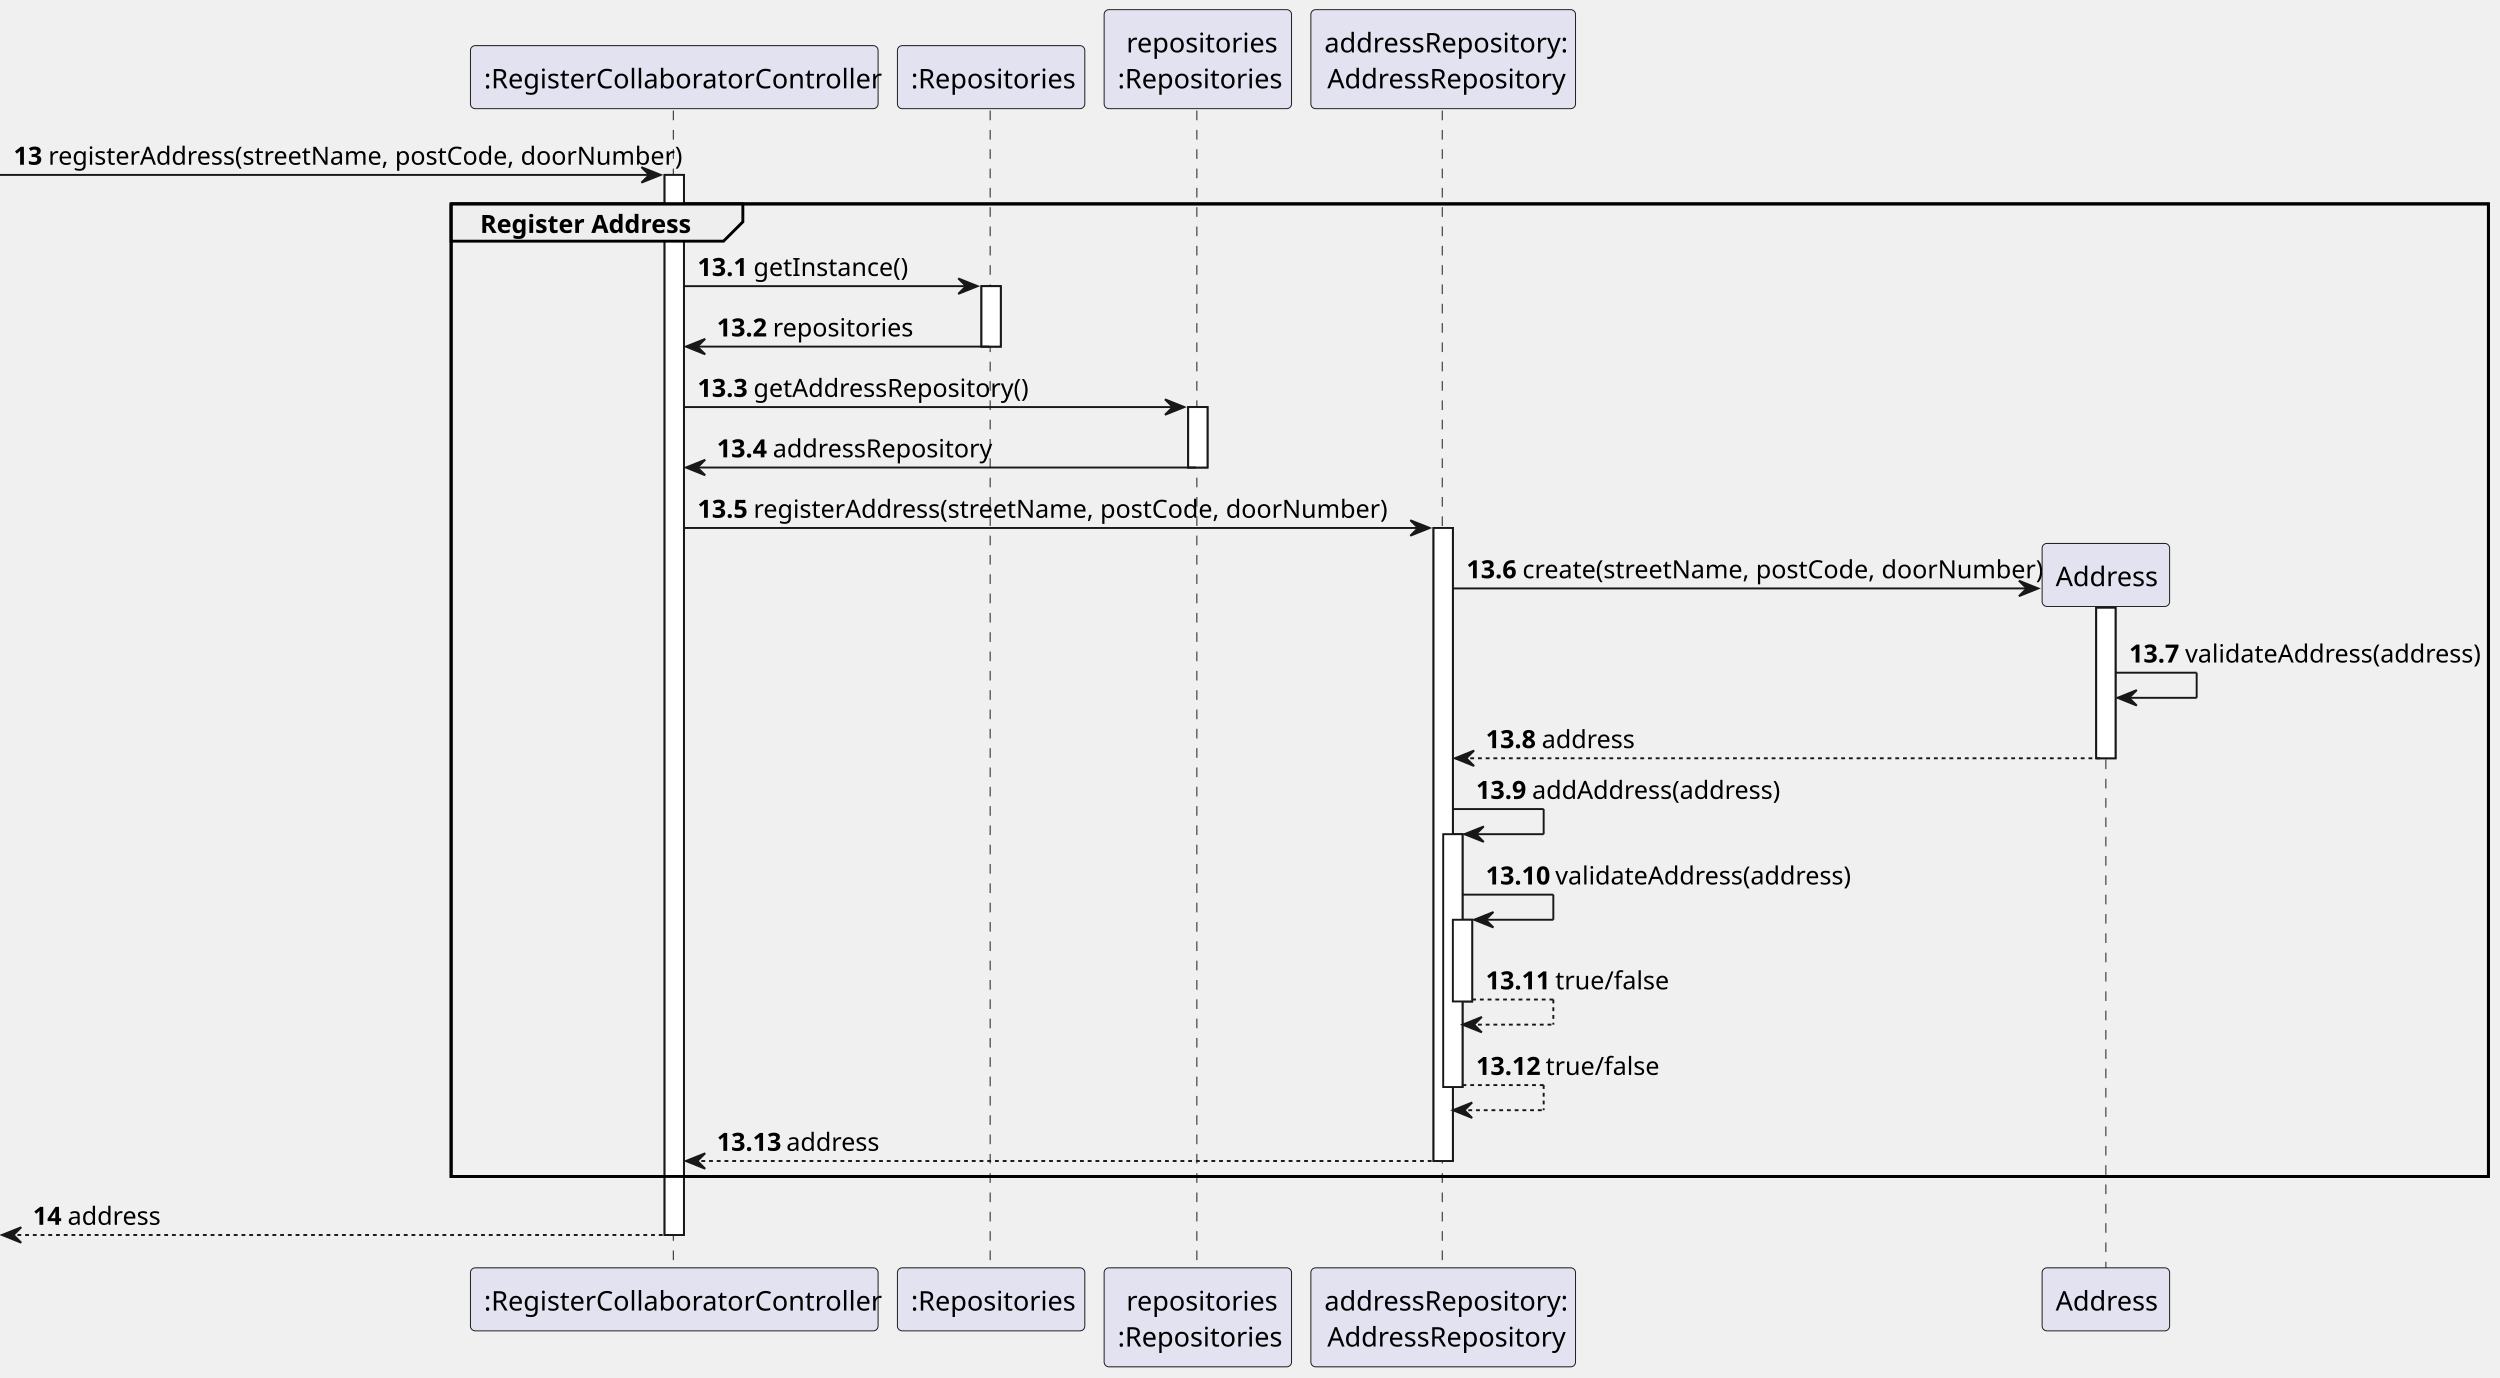
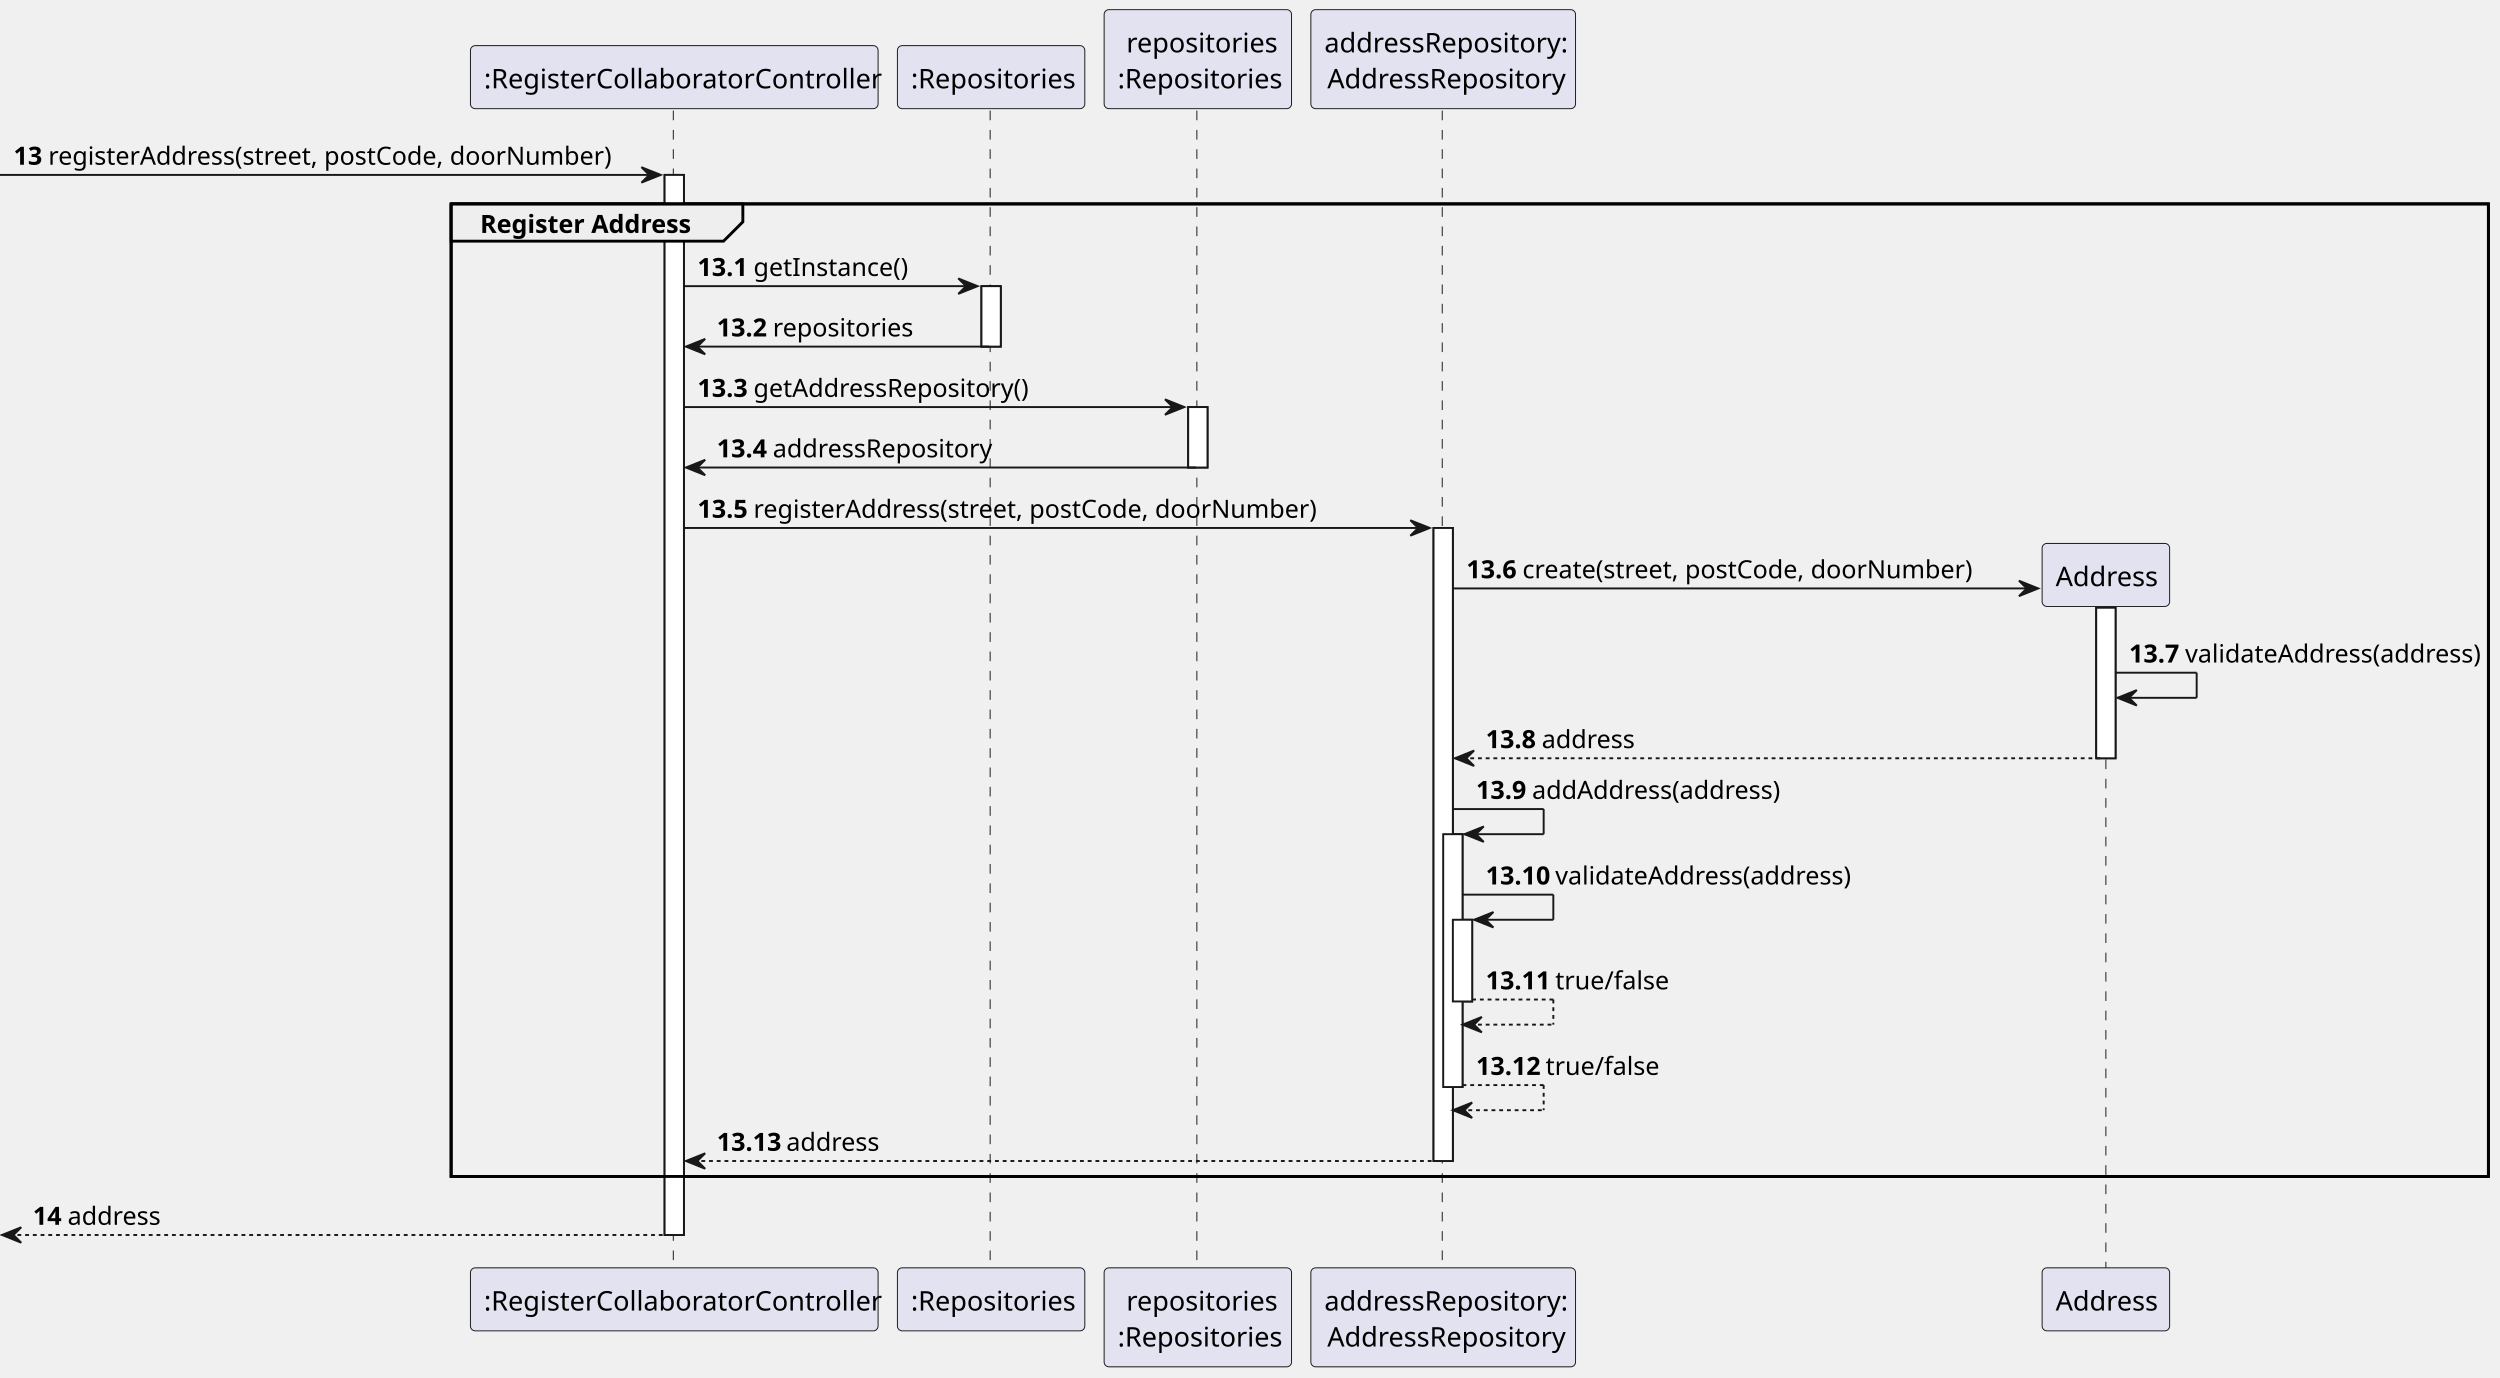
<svg xmlns="http://www.w3.org/2000/svg" contentStyleType="text/css" height="713px" preserveAspectRatio="none" style="width:1294px;height:713px;background:#FFFFFF;" version="1.1" viewBox="0 0 1294 713" width="1294px" zoomAndPan="magnify">
  <defs />
  <g>
    <rect fill="#FFFFFF" height="548.695" style="stroke:#181818;stroke-width:1.0;" width="10" x="344" y="90.533" />
    <rect fill="#FFFFFF" height="31.291" style="stroke:#181818;stroke-width:1.0;" width="10" x="508" y="148.115" />
    <rect fill="#FFFFFF" height="31.291" style="stroke:#181818;stroke-width:1.0;" width="10" x="615" y="210.697" />
    <rect fill="#FFFFFF" height="327.658" style="stroke:#181818;stroke-width:1.0;" width="10" x="742" y="273.279" />
    <rect fill="#FFFFFF" height="130.873" style="stroke:#181818;stroke-width:1.0;" width="10" x="747" y="431.773" />
    <rect fill="#FFFFFF" height="42.291" style="stroke:#181818;stroke-width:1.0;" width="10" x="752" y="476.065" />
    <rect fill="#FFFFFF" height="77.912" style="stroke:#181818;stroke-width:1.0;" width="10" x="1085" y="314.57" />
    <rect fill="none" height="503.404" style="stroke:#000000;stroke-width:1.5;" width="1054.5" x="233.5" y="105.533" />
    <line style="stroke:#181818;stroke-width:0.5;stroke-dasharray:5.0,5.0;" x1="348.5" x2="348.5" y1="57.242" y2="657.229" />
    <line style="stroke:#181818;stroke-width:0.5;stroke-dasharray:5.0,5.0;" x1="512.5" x2="512.5" y1="57.242" y2="657.229" />
    <line style="stroke:#181818;stroke-width:0.5;stroke-dasharray:5.0,5.0;" x1="619.5" x2="619.5" y1="57.242" y2="657.229" />
    <line style="stroke:#181818;stroke-width:0.5;stroke-dasharray:5.0,5.0;" x1="746.5" x2="746.5" y1="57.242" y2="657.229" />
    <line style="stroke:#181818;stroke-width:0.5;stroke-dasharray:5.0,5.0;" x1="1090" x2="1090" y1="313.09" y2="657.229" />
    <rect fill="#E2E2F0" height="32.621" rx="2.5" ry="2.5" style="stroke:#181818;stroke-width:0.5;" width="211" x="243.5" y="23.621" />
    <text fill="#000000" font-family="sans-serif" font-size="14" lengthAdjust="spacing" textLength="197" x="250.5" y="45.728">:RegisterCollaboratorController</text>
    <rect fill="#E2E2F0" height="32.621" rx="2.5" ry="2.5" style="stroke:#181818;stroke-width:0.5;" width="211" x="243.5" y="656.229" />
    <text fill="#000000" font-family="sans-serif" font-size="14" lengthAdjust="spacing" textLength="197" x="250.5" y="678.336">:RegisterCollaboratorController</text>
    <rect fill="#E2E2F0" height="32.621" rx="2.5" ry="2.5" style="stroke:#181818;stroke-width:0.5;" width="97" x="464.5" y="23.621" />
    <text fill="#000000" font-family="sans-serif" font-size="14" lengthAdjust="spacing" textLength="83" x="471.5" y="45.728">:Repositories</text>
    <rect fill="#E2E2F0" height="32.621" rx="2.5" ry="2.5" style="stroke:#181818;stroke-width:0.5;" width="97" x="464.5" y="656.229" />
    <text fill="#000000" font-family="sans-serif" font-size="14" lengthAdjust="spacing" textLength="83" x="471.5" y="678.336">:Repositories</text>
    <rect fill="#E2E2F0" height="51.242" rx="2.5" ry="2.5" style="stroke:#181818;stroke-width:0.5;" width="97" x="571.5" y="5" />
    <text fill="#000000" font-family="sans-serif" font-size="14" lengthAdjust="spacing" textLength="74" x="583" y="27.107">repositories</text>
    <text fill="#000000" font-family="sans-serif" font-size="14" lengthAdjust="spacing" textLength="83" x="578.5" y="45.728">:Repositories</text>
    <rect fill="#E2E2F0" height="51.242" rx="2.5" ry="2.5" style="stroke:#181818;stroke-width:0.5;" width="97" x="571.5" y="656.229" />
    <text fill="#000000" font-family="sans-serif" font-size="14" lengthAdjust="spacing" textLength="74" x="583" y="678.336">repositories</text>
    <text fill="#000000" font-family="sans-serif" font-size="14" lengthAdjust="spacing" textLength="83" x="578.5" y="696.957">:Repositories</text>
    <rect fill="#E2E2F0" height="51.242" rx="2.5" ry="2.5" style="stroke:#181818;stroke-width:0.5;" width="137" x="678.5" y="5" />
    <text fill="#000000" font-family="sans-serif" font-size="14" lengthAdjust="spacing" textLength="123" x="685.5" y="27.107">addressRepository:</text>
    <text fill="#000000" font-family="sans-serif" font-size="14" lengthAdjust="spacing" textLength="120" x="687" y="45.728">AddressRepository</text>
    <rect fill="#E2E2F0" height="51.242" rx="2.5" ry="2.5" style="stroke:#181818;stroke-width:0.5;" width="137" x="678.5" y="656.229" />
    <text fill="#000000" font-family="sans-serif" font-size="14" lengthAdjust="spacing" textLength="123" x="685.5" y="678.336">addressRepository:</text>
    <text fill="#000000" font-family="sans-serif" font-size="14" lengthAdjust="spacing" textLength="120" x="687" y="696.957">AddressRepository</text>
    <rect fill="#E2E2F0" height="32.621" rx="2.5" ry="2.5" style="stroke:#181818;stroke-width:0.5;" width="66" x="1057" y="656.229" />
    <text fill="#000000" font-family="sans-serif" font-size="14" lengthAdjust="spacing" textLength="52" x="1064" y="678.336">Address</text>
    <rect fill="#FFFFFF" height="548.695" style="stroke:#181818;stroke-width:1.0;" width="10" x="344" y="90.533" />
    <rect fill="#FFFFFF" height="31.291" style="stroke:#181818;stroke-width:1.0;" width="10" x="508" y="148.115" />
    <rect fill="#FFFFFF" height="31.291" style="stroke:#181818;stroke-width:1.0;" width="10" x="615" y="210.697" />
    <rect fill="#FFFFFF" height="327.658" style="stroke:#181818;stroke-width:1.0;" width="10" x="742" y="273.279" />
    <rect fill="#FFFFFF" height="130.873" style="stroke:#181818;stroke-width:1.0;" width="10" x="747" y="431.773" />
    <rect fill="#FFFFFF" height="42.291" style="stroke:#181818;stroke-width:1.0;" width="10" x="752" y="476.065" />
    <rect fill="#FFFFFF" height="77.912" style="stroke:#181818;stroke-width:1.0;" width="10" x="1085" y="314.57" />
    <polygon fill="#181818" points="332,86.533,342,90.533,332,94.533,336,90.533" style="stroke:#181818;stroke-width:1.0;" />
    <line style="stroke:#181818;stroke-width:1.0;" x1="0" x2="338" y1="90.533" y2="90.533" />
    <text fill="#000000" font-family="sans-serif" font-size="13" font-weight="bold" lengthAdjust="spacing" textLength="14" x="7" y="85.27">13</text>
-     <text fill="#000000" font-family="sans-serif" font-size="13" lengthAdjust="spacing" textLength="307" x="25" y="85.27">registerAddress(streetName, postCode, doorNumber)</text>
+     <text fill="#000000" font-family="sans-serif" font-size="13" lengthAdjust="spacing" textLength="307" x="25" y="85.27">registerAddress(street, postCode, doorNumber)</text>
    <path d="M233.5,105.533 L384.5,105.533 L384.5,114.824 L374.5,124.824 L233.5,124.824 L233.5,105.533 " fill="#EEEEEE" style="stroke:#000000;stroke-width:1.5;" />
    <rect fill="none" height="503.404" style="stroke:#000000;stroke-width:1.5;" width="1054.5" x="233.5" y="105.533" />
    <text fill="#000000" font-family="sans-serif" font-size="13" font-weight="bold" lengthAdjust="spacing" textLength="106" x="248.5" y="120.561">Register Address</text>
    <polygon fill="#181818" points="496,144.115,506,148.115,496,152.115,500,148.115" style="stroke:#181818;stroke-width:1.0;" />
    <line style="stroke:#181818;stroke-width:1.0;" x1="354" x2="502" y1="148.115" y2="148.115" />
    <text fill="#000000" font-family="sans-serif" font-size="13" font-weight="bold" lengthAdjust="spacing" textLength="25" x="361" y="142.852">13.1</text>
    <text fill="#000000" font-family="sans-serif" font-size="13" lengthAdjust="spacing" textLength="75" x="390" y="142.852">getInstance()</text>
    <polygon fill="#181818" points="365,175.406,355,179.406,365,183.406,361,179.406" style="stroke:#181818;stroke-width:1.0;" />
    <line style="stroke:#181818;stroke-width:1.0;" x1="359" x2="512" y1="179.406" y2="179.406" />
    <text fill="#000000" font-family="sans-serif" font-size="13" font-weight="bold" lengthAdjust="spacing" textLength="25" x="371" y="174.144">13.2</text>
    <text fill="#000000" font-family="sans-serif" font-size="13" lengthAdjust="spacing" textLength="67" x="400" y="174.144">repositories</text>
    <polygon fill="#181818" points="603,206.697,613,210.697,603,214.697,607,210.697" style="stroke:#181818;stroke-width:1.0;" />
    <line style="stroke:#181818;stroke-width:1.0;" x1="354" x2="609" y1="210.697" y2="210.697" />
    <text fill="#000000" font-family="sans-serif" font-size="13" font-weight="bold" lengthAdjust="spacing" textLength="25" x="361" y="205.435">13.3</text>
    <text fill="#000000" font-family="sans-serif" font-size="13" lengthAdjust="spacing" textLength="136" x="390" y="205.435">getAddressRepository()</text>
    <polygon fill="#181818" points="365,237.988,355,241.988,365,245.988,361,241.988" style="stroke:#181818;stroke-width:1.0;" />
    <line style="stroke:#181818;stroke-width:1.0;" x1="359" x2="619" y1="241.988" y2="241.988" />
    <text fill="#000000" font-family="sans-serif" font-size="13" font-weight="bold" lengthAdjust="spacing" textLength="25" x="371" y="236.726">13.4</text>
    <text fill="#000000" font-family="sans-serif" font-size="13" lengthAdjust="spacing" textLength="108" x="400" y="236.726">addressRepository</text>
    <polygon fill="#181818" points="730,269.279,740,273.279,730,277.279,734,273.279" style="stroke:#181818;stroke-width:1.0;" />
    <line style="stroke:#181818;stroke-width:1.0;" x1="354" x2="736" y1="273.279" y2="273.279" />
    <text fill="#000000" font-family="sans-serif" font-size="13" font-weight="bold" lengthAdjust="spacing" textLength="25" x="361" y="268.017">13.5</text>
-     <text fill="#000000" font-family="sans-serif" font-size="13" lengthAdjust="spacing" textLength="307" x="390" y="268.017">registerAddress(streetName, postCode, doorNumber)</text>
+     <text fill="#000000" font-family="sans-serif" font-size="13" lengthAdjust="spacing" textLength="307" x="390" y="268.017">registerAddress(street, postCode, doorNumber)</text>
    <polygon fill="#181818" points="1045,300.57,1055,304.57,1045,308.57,1049,304.57" style="stroke:#181818;stroke-width:1.0;" />
    <line style="stroke:#181818;stroke-width:1.0;" x1="752" x2="1051" y1="304.57" y2="304.57" />
    <text fill="#000000" font-family="sans-serif" font-size="13" font-weight="bold" lengthAdjust="spacing" textLength="25" x="759" y="299.308">13.6</text>
-     <text fill="#000000" font-family="sans-serif" font-size="13" lengthAdjust="spacing" textLength="252" x="788" y="299.308">create(streetName, postCode, doorNumber)</text>
+     <text fill="#000000" font-family="sans-serif" font-size="13" lengthAdjust="spacing" textLength="252" x="788" y="299.308">create(street, postCode, doorNumber)</text>
    <rect fill="#E2E2F0" height="32.621" rx="2.5" ry="2.5" style="stroke:#181818;stroke-width:0.5;" width="66" x="1057" y="281.279" />
    <text fill="#000000" font-family="sans-serif" font-size="14" lengthAdjust="spacing" textLength="52" x="1064" y="303.387">Address</text>
    <line style="stroke:#181818;stroke-width:1.0;" x1="1095" x2="1137" y1="348.191" y2="348.191" />
    <line style="stroke:#181818;stroke-width:1.0;" x1="1137" x2="1137" y1="348.191" y2="361.191" />
    <line style="stroke:#181818;stroke-width:1.0;" x1="1096" x2="1137" y1="361.191" y2="361.191" />
    <polygon fill="#181818" points="1106,357.191,1096,361.191,1106,365.191,1102,361.191" style="stroke:#181818;stroke-width:1.0;" />
    <text fill="#000000" font-family="sans-serif" font-size="13" font-weight="bold" lengthAdjust="spacing" textLength="25" x="1102" y="342.929">13.7</text>
    <text fill="#000000" font-family="sans-serif" font-size="13" lengthAdjust="spacing" textLength="145" x="1131" y="342.929">validateAddress(address)</text>
    <polygon fill="#181818" points="763,388.482,753,392.482,763,396.482,759,392.482" style="stroke:#181818;stroke-width:1.0;" />
    <line style="stroke:#181818;stroke-width:1.0;stroke-dasharray:2.0,2.0;" x1="757" x2="1089" y1="392.482" y2="392.482" />
    <text fill="#000000" font-family="sans-serif" font-size="13" font-weight="bold" lengthAdjust="spacing" textLength="25" x="769" y="387.22">13.8</text>
    <text fill="#000000" font-family="sans-serif" font-size="13" lengthAdjust="spacing" textLength="46" x="798" y="387.22">address</text>
    <line style="stroke:#181818;stroke-width:1.0;" x1="752" x2="799" y1="418.773" y2="418.773" />
    <line style="stroke:#181818;stroke-width:1.0;" x1="799" x2="799" y1="418.773" y2="431.773" />
    <line style="stroke:#181818;stroke-width:1.0;" x1="758" x2="799" y1="431.773" y2="431.773" />
    <polygon fill="#181818" points="768,427.773,758,431.773,768,435.773,764,431.773" style="stroke:#181818;stroke-width:1.0;" />
    <text fill="#000000" font-family="sans-serif" font-size="13" font-weight="bold" lengthAdjust="spacing" textLength="25" x="764" y="413.511">13.9</text>
    <text fill="#000000" font-family="sans-serif" font-size="13" lengthAdjust="spacing" textLength="123" x="793" y="413.511">addAddress(address)</text>
    <line style="stroke:#181818;stroke-width:1.0;" x1="757" x2="804" y1="463.065" y2="463.065" />
    <line style="stroke:#181818;stroke-width:1.0;" x1="804" x2="804" y1="463.065" y2="476.065" />
    <line style="stroke:#181818;stroke-width:1.0;" x1="763" x2="804" y1="476.065" y2="476.065" />
    <polygon fill="#181818" points="773,472.065,763,476.065,773,480.065,769,476.065" style="stroke:#181818;stroke-width:1.0;" />
    <text fill="#000000" font-family="sans-serif" font-size="13" font-weight="bold" lengthAdjust="spacing" textLength="32" x="769" y="457.802">13.10</text>
    <text fill="#000000" font-family="sans-serif" font-size="13" lengthAdjust="spacing" textLength="145" x="805" y="457.802">validateAddress(address)</text>
    <line style="stroke:#181818;stroke-width:1.0;stroke-dasharray:2.0,2.0;" x1="762" x2="804" y1="517.356" y2="517.356" />
    <line style="stroke:#181818;stroke-width:1.0;stroke-dasharray:2.0,2.0;" x1="804" x2="804" y1="517.356" y2="530.356" />
    <line style="stroke:#181818;stroke-width:1.0;stroke-dasharray:2.0,2.0;" x1="757" x2="804" y1="530.356" y2="530.356" />
    <polygon fill="#181818" points="767,526.356,757,530.356,767,534.356,763,530.356" style="stroke:#181818;stroke-width:1.0;" />
    <text fill="#000000" font-family="sans-serif" font-size="13" font-weight="bold" lengthAdjust="spacing" textLength="32" x="769" y="512.093">13.11</text>
    <text fill="#000000" font-family="sans-serif" font-size="13" lengthAdjust="spacing" textLength="53" x="805" y="512.093">true/false</text>
    <line style="stroke:#181818;stroke-width:1.0;stroke-dasharray:2.0,2.0;" x1="757" x2="799" y1="561.646" y2="561.646" />
    <line style="stroke:#181818;stroke-width:1.0;stroke-dasharray:2.0,2.0;" x1="799" x2="799" y1="561.646" y2="574.646" />
    <line style="stroke:#181818;stroke-width:1.0;stroke-dasharray:2.0,2.0;" x1="752" x2="799" y1="574.646" y2="574.646" />
    <polygon fill="#181818" points="762,570.646,752,574.646,762,578.646,758,574.646" style="stroke:#181818;stroke-width:1.0;" />
    <text fill="#000000" font-family="sans-serif" font-size="13" font-weight="bold" lengthAdjust="spacing" textLength="32" x="764" y="556.384">13.12</text>
    <text fill="#000000" font-family="sans-serif" font-size="13" lengthAdjust="spacing" textLength="53" x="800" y="556.384">true/false</text>
    <polygon fill="#181818" points="365,596.938,355,600.938,365,604.938,361,600.938" style="stroke:#181818;stroke-width:1.0;" />
    <line style="stroke:#181818;stroke-width:1.0;stroke-dasharray:2.0,2.0;" x1="359" x2="746" y1="600.938" y2="600.938" />
    <text fill="#000000" font-family="sans-serif" font-size="13" font-weight="bold" lengthAdjust="spacing" textLength="32" x="371" y="595.675">13.13</text>
    <text fill="#000000" font-family="sans-serif" font-size="13" lengthAdjust="spacing" textLength="46" x="407" y="595.675">address</text>
    <polygon fill="#181818" points="11,635.229,1,639.229,11,643.229,7,639.229" style="stroke:#181818;stroke-width:1.0;" />
    <line style="stroke:#181818;stroke-width:1.0;stroke-dasharray:2.0,2.0;" x1="5" x2="348" y1="639.229" y2="639.229" />
    <text fill="#000000" font-family="sans-serif" font-size="13" font-weight="bold" lengthAdjust="spacing" textLength="14" x="17" y="633.966">14</text>
    <text fill="#000000" font-family="sans-serif" font-size="13" lengthAdjust="spacing" textLength="46" x="35" y="633.966">address</text>
  </g>
</svg>
